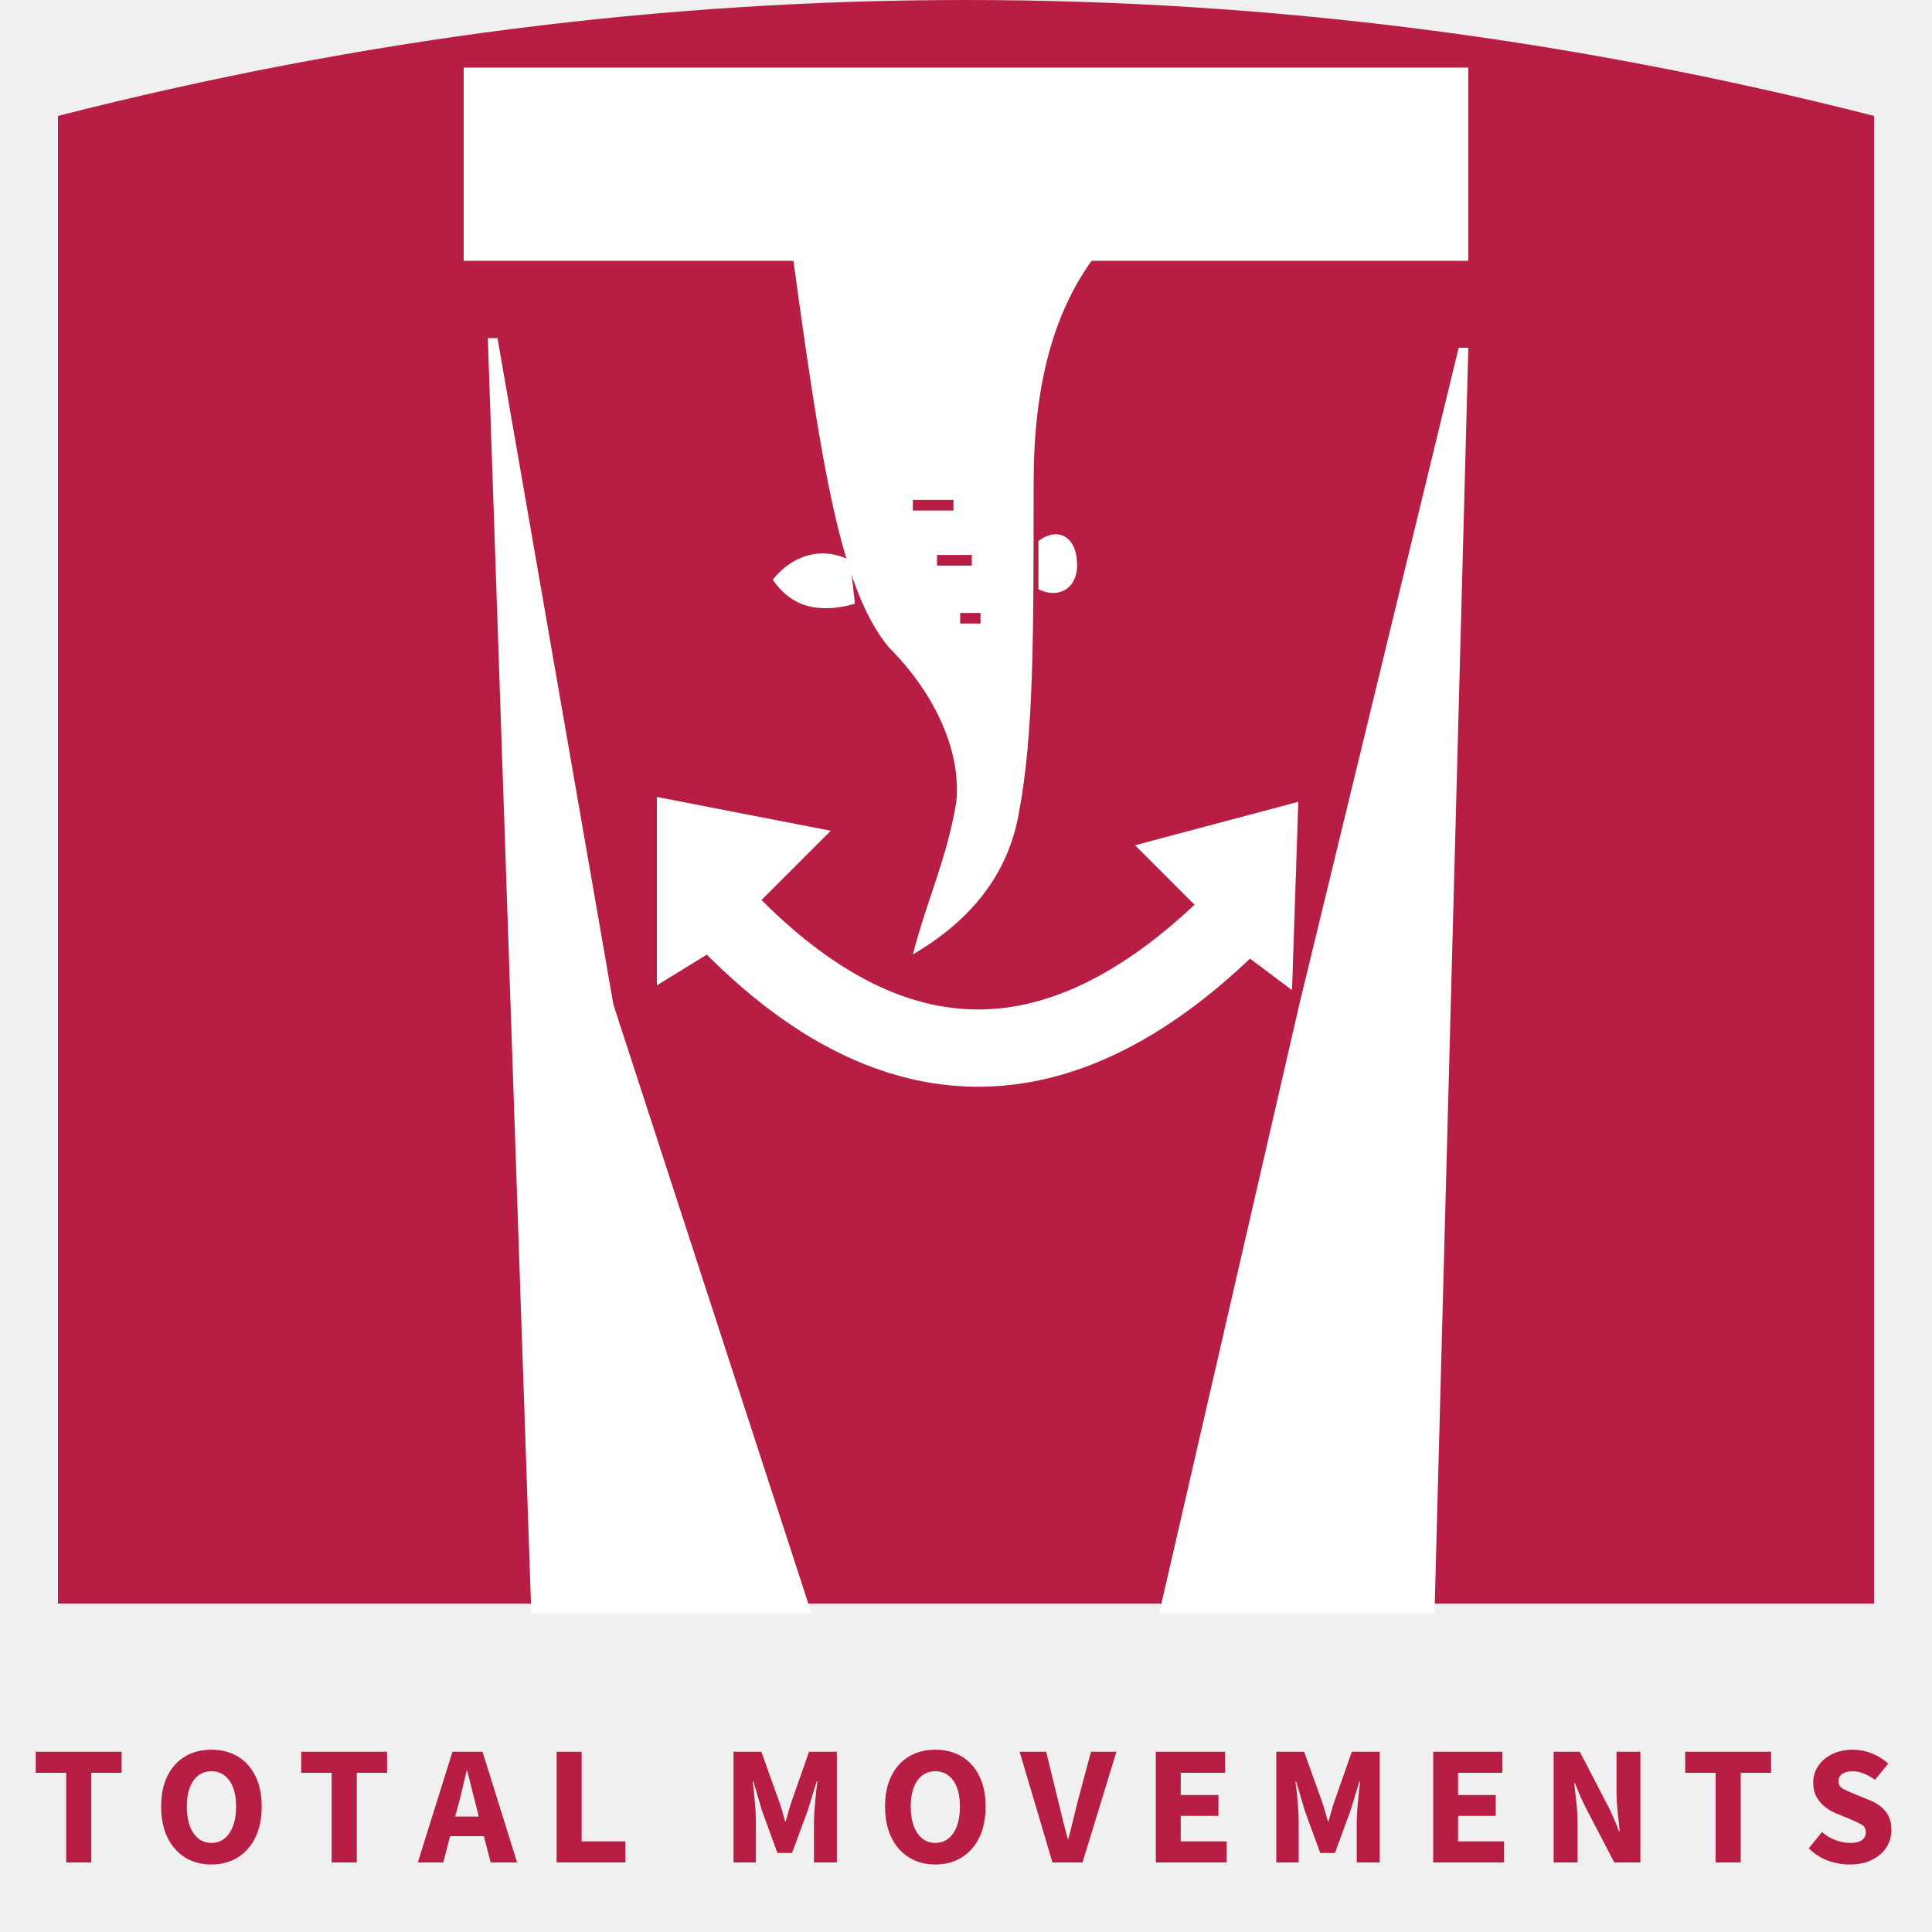
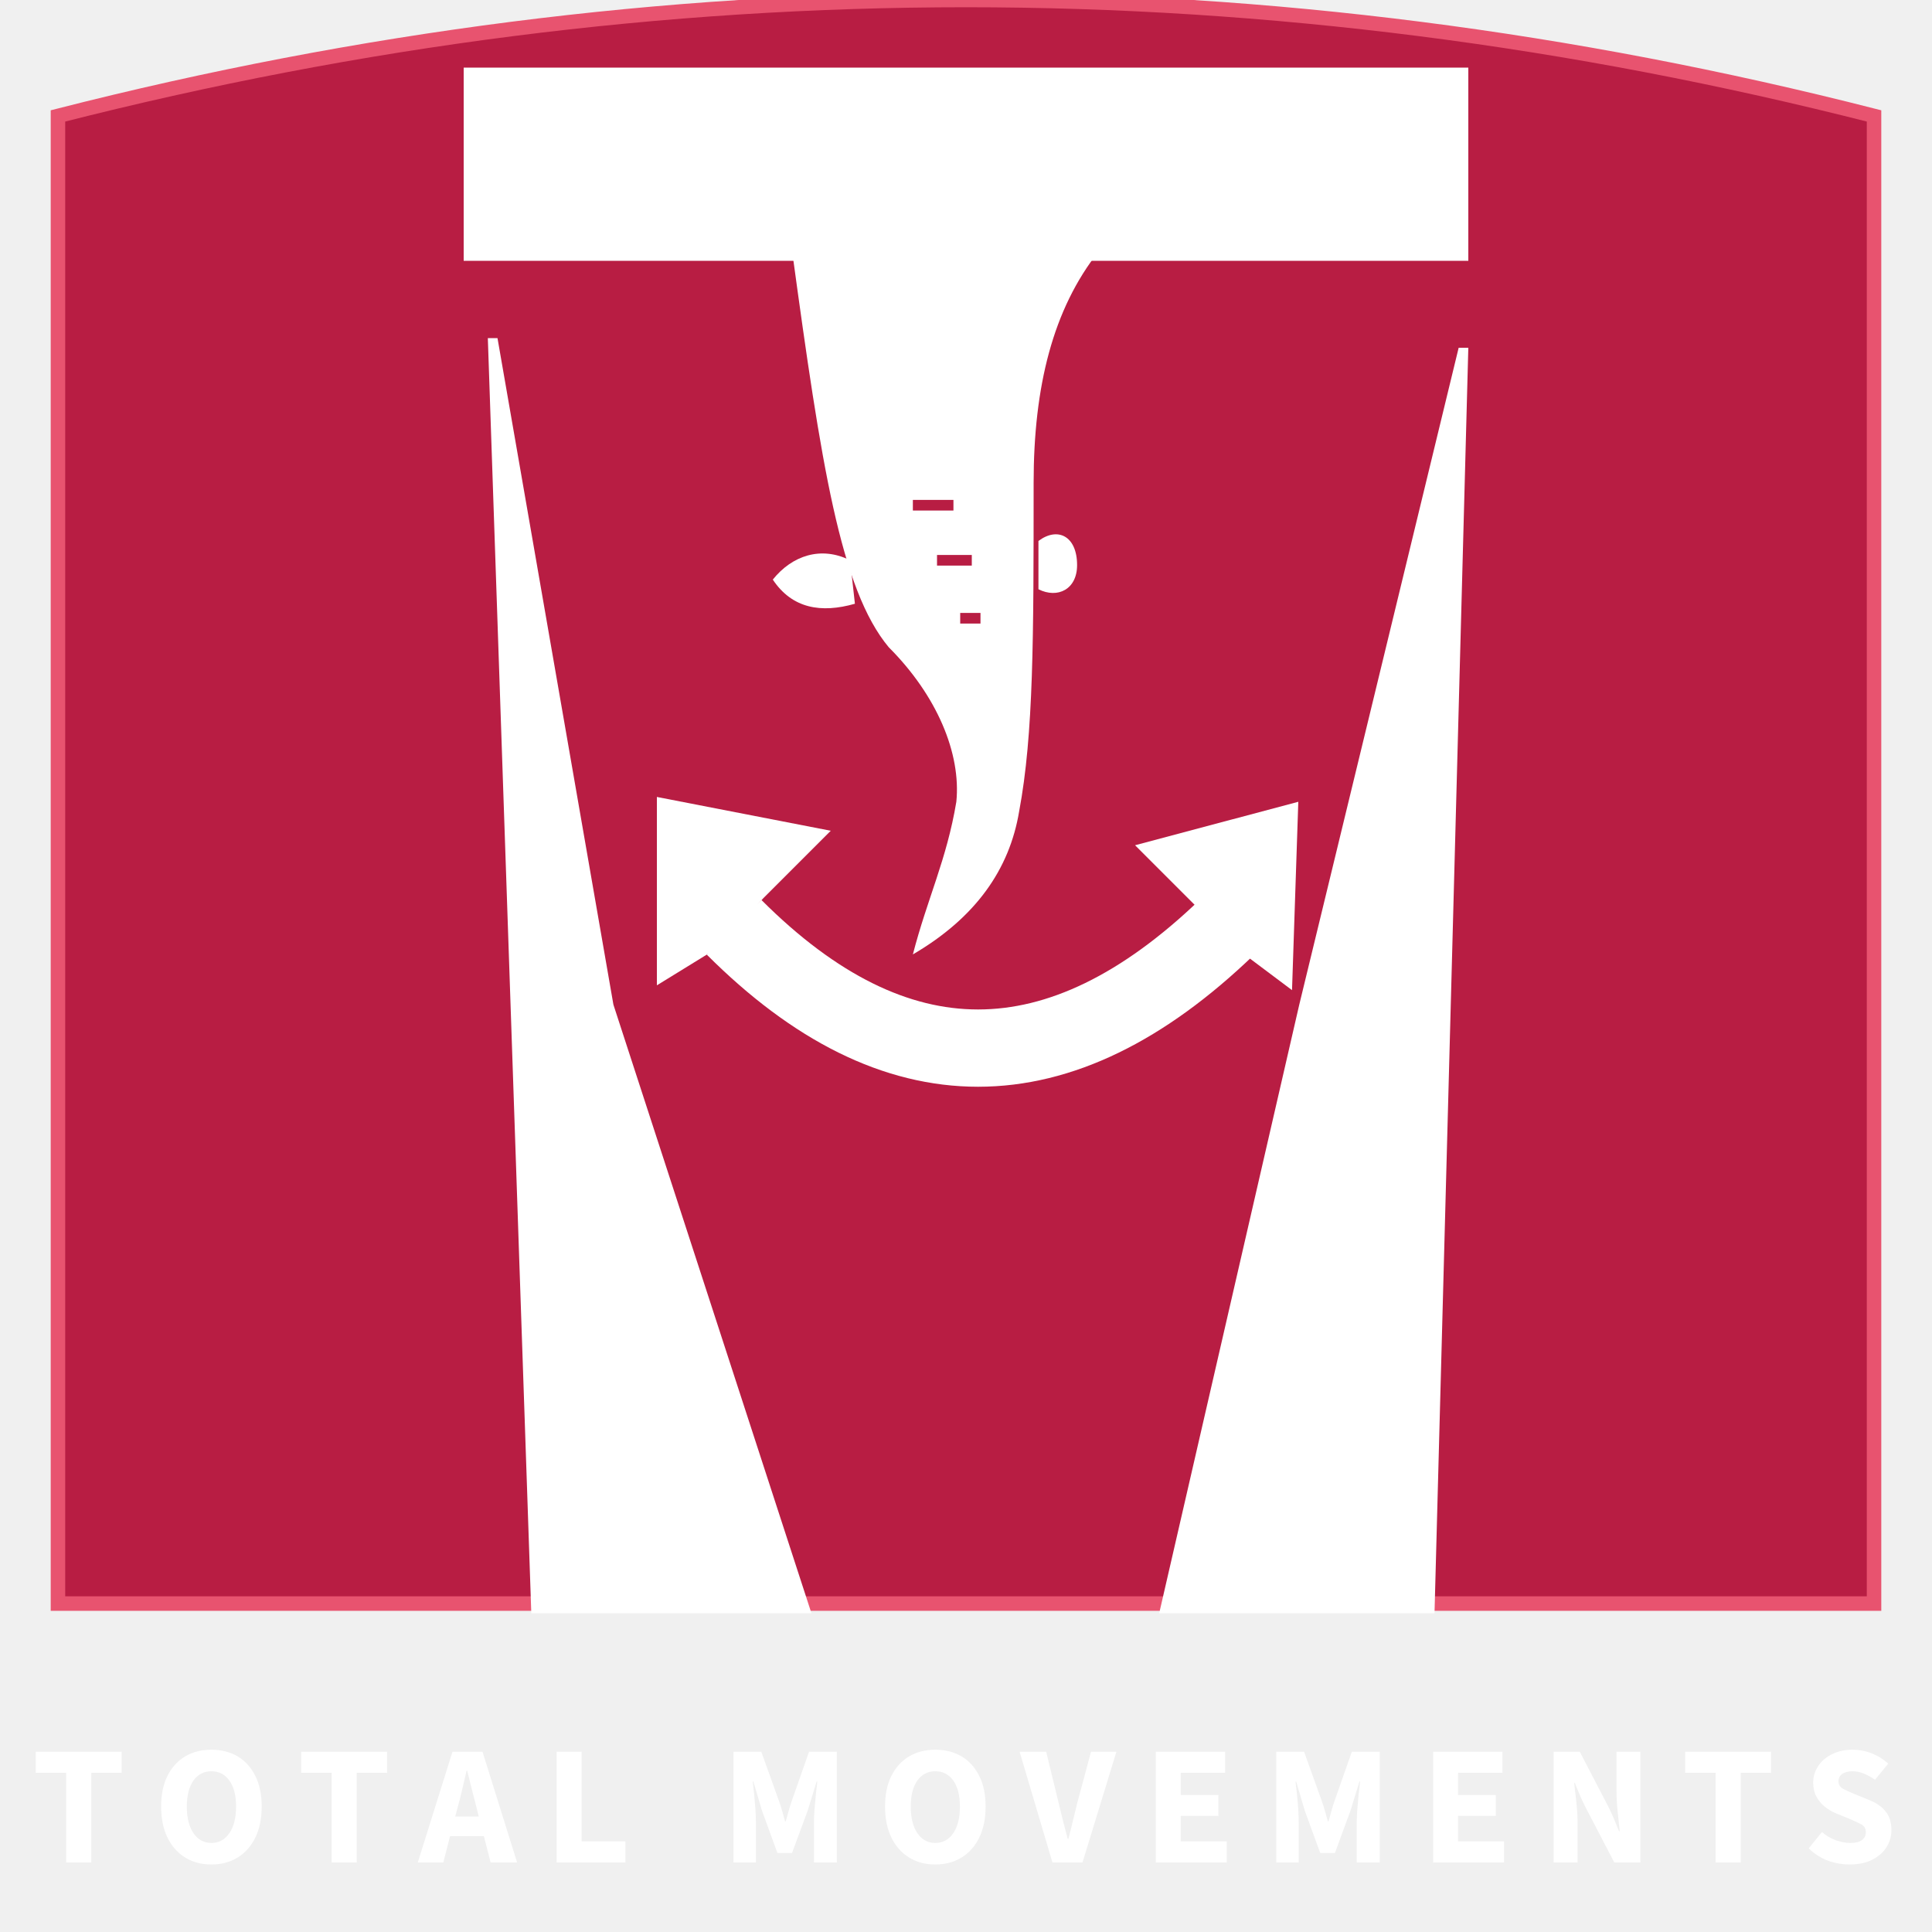
<svg xmlns="http://www.w3.org/2000/svg" version="1.2" baseProfile="tiny-ps" viewBox="0 0 200 200" width="200" height="200">
-   <path fill="#B81D43" d="M 6,166 L 6,12 Q 100,-12 194,12 L 194,166 Z" />
+   <path fill="#B81D43" stroke="#E8536F" stroke-width="1.5" d="M 6,166 L 6,12 Q 100,-12 194,12 L 194,166 Z" />
  <rect fill="#FFFFFF" x="48" y="7" width="104" height="20" />
  <path fill="#FFFFFF" d="M 50.5,35 L 51.5,35 L 63.5,104 L 84,167 L 55,167 Z" />
  <path fill="#FFFFFF" d="M 152,36 L 151,36 L 134.5,104 L 120,167 L 148.5,167 Z" />
  <path fill="#FFFFFF" d="M 82,26 L 113.75,26 C 109,32 107,40 107,50 C 107,66 107,76 105.5,84 C 104.5,90 101,95 94.5,98.8            C 96,93 98,89 99,83 C 99.5,78 97,72 92,67 C 87,61 85,48 82,26 Z" />
  <path fill="#FFFFFF" d="M 80,60 C 82,57.5 85,56.5 88,58 L 88.5,62.5 C 85,63.5 82,63 80,60 Z" />
  <path fill="#FFFFFF" d="M 107.5,56 C 109.5,54.5 111.5,55.5 111.5,58.5 C 111.5,61 109.5,62 107.5,61 Z" />
  <path d="M 94.5,52.3 H 98.7 M 97,58 H 100.6 M 99.4,64 H 101.5" stroke="#B81D43" stroke-width="1.1" fill="none" />
  <path d="M 76,96 Q 101,121 127,96" stroke="#FFFFFF" stroke-width="8" fill="none" />
  <path fill="#FFFFFF" d="M 68,82.5 L 86,86 L 79,93 L 74.5,98 L 68,102 Z" />
  <path fill="#FFFFFF" d="M 134.4,83 L 117.5,87.5 L 123,93 L 128.75,98.75 L 133.75,102.5 Z" />
-   <path fill="#B81D43" d="M6.85 192.8V183.52H3.7V181.34H12.59V183.52H9.45V192.8Z M21.89 193.01Q20.34 193.01 19.17 192.29Q18 191.57 17.34 190.23Q16.68 188.88 16.68 187.02Q16.68 185.14 17.34 183.83Q18 182.52 19.17 181.82Q20.34 181.13 21.89 181.13Q23.43 181.13 24.6 181.82Q25.77 182.52 26.43 183.84Q27.09 185.15 27.09 187.02Q27.09 188.88 26.43 190.23Q25.77 191.57 24.6 192.29Q23.43 193.01 21.89 193.01ZM21.89 190.78Q23.06 190.78 23.75 189.76Q24.44 188.74 24.44 187.02Q24.44 185.3 23.75 184.33Q23.06 183.36 21.89 183.36Q20.71 183.36 20.02 184.33Q19.34 185.3 19.34 187.02Q19.34 188.74 20.02 189.76Q20.71 190.78 21.89 190.78Z M34.33 192.8V183.52H31.18V181.34H40.07V183.52H36.93V192.8Z M47.4 187 47.12 188.05H49.56L49.3 187Q49.07 186.14 48.83 185.17Q48.59 184.21 48.37 183.31H48.3Q48.08 184.22 47.86 185.18Q47.65 186.14 47.4 187ZM43.25 192.8 46.84 181.34H49.95L53.53 192.8H50.79L50.09 190.08H46.59L45.89 192.8Z M57.62 192.8V181.34H60.21V190.62H64.74V192.8Z M75.93 192.8V181.34H78.81L80.64 186.44Q80.82 186.95 80.97 187.47Q81.11 187.98 81.27 188.55H81.34Q81.5 187.98 81.64 187.47Q81.78 186.95 81.96 186.44L83.75 181.34H86.63V192.8H84.26V188.6Q84.26 188.04 84.32 187.27Q84.38 186.51 84.46 185.74Q84.54 184.98 84.61 184.42H84.54L83.61 187.44L81.99 191.82H80.48L78.88 187.44L77.99 184.42H77.92Q77.99 184.98 78.07 185.74Q78.14 186.51 78.2 187.27Q78.25 188.04 78.25 188.6V192.8Z M96.82 193.01Q95.28 193.01 94.11 192.29Q92.94 191.57 92.28 190.23Q91.62 188.88 91.62 187.02Q91.62 185.14 92.28 183.83Q92.94 182.52 94.11 181.82Q95.28 181.13 96.82 181.13Q98.37 181.13 99.54 181.82Q100.71 182.52 101.37 183.84Q102.03 185.15 102.03 187.02Q102.03 188.88 101.37 190.23Q100.71 191.57 99.54 192.29Q98.37 193.01 96.82 193.01ZM96.82 190.78Q98 190.78 98.69 189.76Q99.37 188.74 99.37 187.02Q99.37 185.3 98.69 184.33Q98 183.36 96.82 183.36Q95.65 183.36 94.96 184.33Q94.28 185.3 94.28 187.02Q94.28 188.74 94.96 189.76Q95.65 190.78 96.82 190.78Z M108.95 192.8 105.55 181.34H108.3L109.6 186.68Q109.84 187.63 110.05 188.52Q110.27 189.41 110.53 190.36H110.6Q110.85 189.41 111.06 188.52Q111.27 187.63 111.51 186.68L112.94 181.34H115.57L112.06 192.8Z M119.65 192.8V181.34H126.82V183.52H122.23V185.82H126.13V187.98H122.23V190.62H126.99V192.8Z M132.12 192.8V181.34H135L136.83 186.44Q137.01 186.95 137.16 187.47Q137.31 187.98 137.46 188.55H137.53Q137.69 187.98 137.83 187.47Q137.97 186.95 138.15 186.44L139.94 181.34H142.83V192.8H140.45V188.6Q140.45 188.04 140.51 187.27Q140.58 186.51 140.65 185.74Q140.73 184.98 140.8 184.42H140.73L139.8 187.44L138.19 191.82H136.67L135.07 187.44L134.18 184.42H134.11Q134.18 184.98 134.26 185.74Q134.34 186.51 134.39 187.27Q134.44 188.04 134.44 188.6V192.8Z M148.36 192.8V181.34H155.53V183.52H150.94V185.82H154.84V187.98H150.94V190.62H155.7V192.8Z M160.83 192.8V181.34H163.54L166.47 186.98Q166.77 187.56 167.05 188.23Q167.34 188.9 167.6 189.57H167.67Q167.58 188.63 167.46 187.53Q167.34 186.42 167.34 185.4V181.34H169.81V192.8H167.11L164.17 187.16Q163.87 186.58 163.58 185.91Q163.29 185.24 163.03 184.57H162.96Q163.06 185.52 163.19 186.62Q163.31 187.72 163.31 188.74V192.8Z M177.6 192.8V183.52H174.45V181.34H183.34V183.52H180.2V192.8Z M191.48 193.01Q190.32 193.01 189.22 192.61Q188.12 192.2 187.24 191.34L188.61 189.65Q189.23 190.2 190.01 190.49Q190.79 190.78 191.55 190.78Q192.36 190.78 192.75 190.48Q193.15 190.18 193.15 189.67Q193.15 189.13 192.7 188.87Q192.25 188.62 191.49 188.3L190 187.69Q189.42 187.44 188.89 187.02Q188.37 186.6 188.03 185.98Q187.7 185.37 187.7 184.54Q187.7 183.59 188.22 182.82Q188.73 182.04 189.66 181.59Q190.58 181.13 191.78 181.13Q192.81 181.13 193.77 181.51Q194.73 181.89 195.47 182.57L194.1 184.24Q193.53 183.84 192.94 183.6Q192.36 183.36 191.78 183.36Q191.11 183.36 190.71 183.63Q190.32 183.91 190.32 184.4Q190.32 184.93 190.82 185.19Q191.32 185.45 192.06 185.75L193.53 186.35Q194.59 186.77 195.19 187.51Q195.8 188.25 195.8 189.46Q195.8 190.41 195.29 191.22Q194.78 192.03 193.81 192.52Q192.85 193.01 191.48 193.01Z" />
+   <path fill="#FFFFFF" d="M6.85 192.8V183.52H3.7V181.34H12.59V183.52H9.45V192.8Z M21.89 193.01Q20.34 193.01 19.17 192.29Q18 191.57 17.34 190.23Q16.68 188.88 16.68 187.02Q16.68 185.14 17.34 183.83Q18 182.52 19.17 181.82Q20.34 181.13 21.89 181.13Q23.43 181.13 24.6 181.82Q25.77 182.52 26.43 183.84Q27.09 185.15 27.09 187.02Q27.09 188.88 26.43 190.23Q25.77 191.57 24.6 192.29Q23.43 193.01 21.89 193.01ZM21.89 190.78Q23.06 190.78 23.75 189.76Q24.44 188.74 24.44 187.02Q24.44 185.3 23.75 184.33Q23.06 183.36 21.89 183.36Q20.71 183.36 20.02 184.33Q19.34 185.3 19.34 187.02Q19.34 188.74 20.02 189.76Q20.71 190.78 21.89 190.78Z M34.33 192.8V183.52H31.18V181.34H40.07V183.52H36.93V192.8Z M47.4 187 47.12 188.05H49.56L49.3 187Q49.07 186.14 48.83 185.17Q48.59 184.21 48.37 183.31H48.3Q48.08 184.22 47.86 185.18Q47.65 186.14 47.4 187ZM43.25 192.8 46.84 181.34H49.95L53.53 192.8H50.79L50.09 190.08H46.59L45.89 192.8Z M57.62 192.8V181.34H60.21V190.62H64.74V192.8Z M75.93 192.8V181.34H78.81L80.64 186.44Q80.82 186.95 80.97 187.47Q81.11 187.98 81.27 188.55H81.34Q81.5 187.98 81.64 187.47Q81.78 186.95 81.96 186.44L83.75 181.34H86.63V192.8H84.26V188.6Q84.26 188.04 84.32 187.27Q84.38 186.51 84.46 185.74Q84.54 184.98 84.61 184.42H84.54L83.61 187.44L81.99 191.82H80.48L78.88 187.44L77.99 184.42H77.92Q77.99 184.98 78.07 185.74Q78.14 186.51 78.2 187.27Q78.25 188.04 78.25 188.6V192.8Z M96.82 193.01Q95.28 193.01 94.11 192.29Q92.94 191.57 92.28 190.23Q91.62 188.88 91.62 187.02Q91.62 185.14 92.28 183.83Q92.94 182.52 94.11 181.82Q95.28 181.13 96.82 181.13Q98.37 181.13 99.54 181.82Q100.71 182.52 101.37 183.84Q102.03 185.15 102.03 187.02Q102.03 188.88 101.37 190.23Q100.71 191.57 99.54 192.29Q98.37 193.01 96.82 193.01ZM96.82 190.78Q98 190.78 98.69 189.76Q99.37 188.74 99.37 187.02Q99.37 185.3 98.69 184.33Q98 183.36 96.82 183.36Q95.65 183.36 94.96 184.33Q94.28 185.3 94.28 187.02Q94.28 188.74 94.96 189.76Q95.65 190.78 96.82 190.78Z M108.95 192.8 105.55 181.34H108.3L109.6 186.68Q109.84 187.63 110.05 188.52Q110.27 189.41 110.53 190.36H110.6Q110.85 189.41 111.06 188.52Q111.27 187.63 111.51 186.68L112.94 181.34H115.57L112.06 192.8Z M119.65 192.8V181.34H126.82V183.52H122.23V185.82H126.13V187.98H122.23V190.62H126.99V192.8Z M132.12 192.8V181.34H135L136.83 186.44Q137.01 186.95 137.16 187.47Q137.31 187.98 137.46 188.55H137.53Q137.69 187.98 137.83 187.47Q137.97 186.95 138.15 186.44L139.94 181.34H142.83V192.8H140.45V188.6Q140.45 188.04 140.51 187.27Q140.58 186.51 140.65 185.74Q140.73 184.98 140.8 184.42H140.73L139.8 187.44L138.19 191.82H136.67L135.07 187.44L134.18 184.42H134.11Q134.18 184.98 134.26 185.74Q134.34 186.51 134.39 187.27Q134.44 188.04 134.44 188.6V192.8Z M148.36 192.8V181.34H155.53V183.52H150.94V185.82H154.84V187.98H150.94V190.62H155.7V192.8Z M160.83 192.8V181.34H163.54L166.47 186.98Q166.77 187.56 167.05 188.23Q167.34 188.9 167.6 189.57H167.67Q167.58 188.63 167.46 187.53Q167.34 186.42 167.34 185.4V181.34H169.81V192.8H167.11L164.17 187.16Q163.87 186.58 163.58 185.91Q163.29 185.24 163.03 184.57H162.96Q163.06 185.52 163.19 186.62Q163.31 187.72 163.31 188.74V192.8Z M177.6 192.8V183.52H174.45V181.34H183.34V183.52H180.2V192.8Z M191.48 193.01Q190.32 193.01 189.22 192.61Q188.12 192.2 187.24 191.34L188.61 189.65Q189.23 190.2 190.01 190.49Q190.79 190.78 191.55 190.78Q192.36 190.78 192.75 190.48Q193.15 190.18 193.15 189.67Q193.15 189.13 192.7 188.87Q192.25 188.62 191.49 188.3L190 187.69Q189.42 187.44 188.89 187.02Q188.37 186.6 188.03 185.98Q187.7 185.37 187.7 184.54Q187.7 183.59 188.22 182.82Q188.73 182.04 189.66 181.59Q190.58 181.13 191.78 181.13Q192.81 181.13 193.77 181.51Q194.73 181.89 195.47 182.57L194.1 184.24Q193.53 183.84 192.94 183.6Q192.36 183.36 191.78 183.36Q191.11 183.36 190.71 183.63Q190.32 183.91 190.32 184.4Q190.32 184.93 190.82 185.19Q191.32 185.45 192.06 185.75L193.53 186.35Q194.59 186.77 195.19 187.51Q195.8 188.25 195.8 189.46Q195.8 190.41 195.29 191.22Q194.78 192.03 193.81 192.52Q192.85 193.01 191.48 193.01Z" />
</svg>
